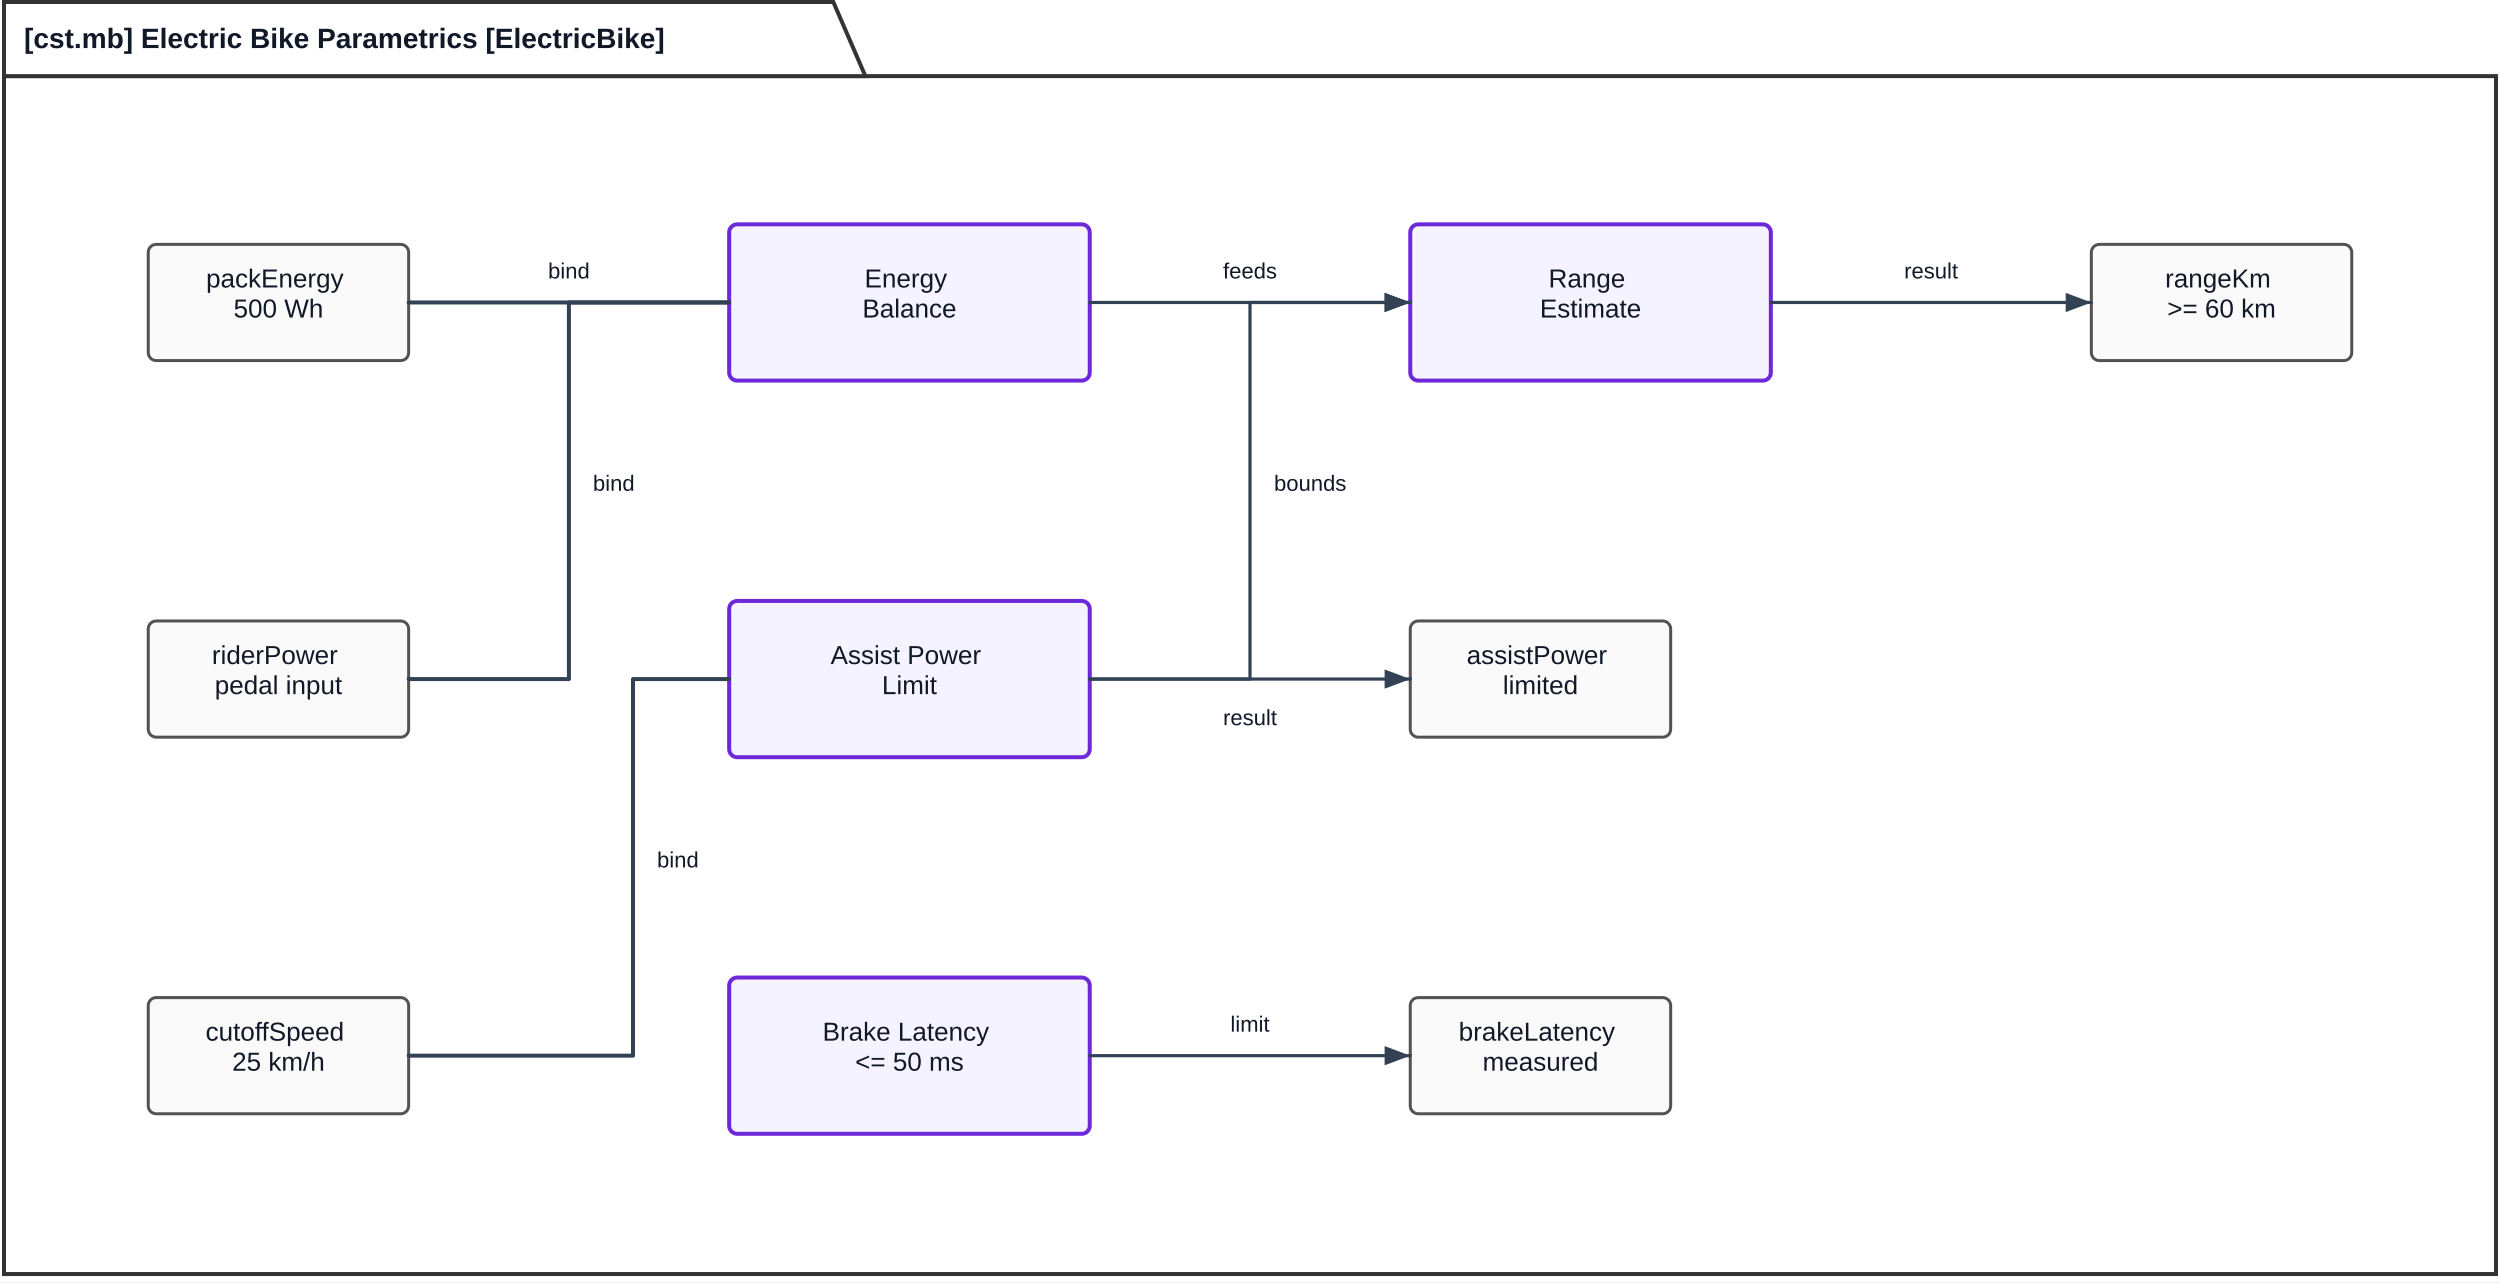
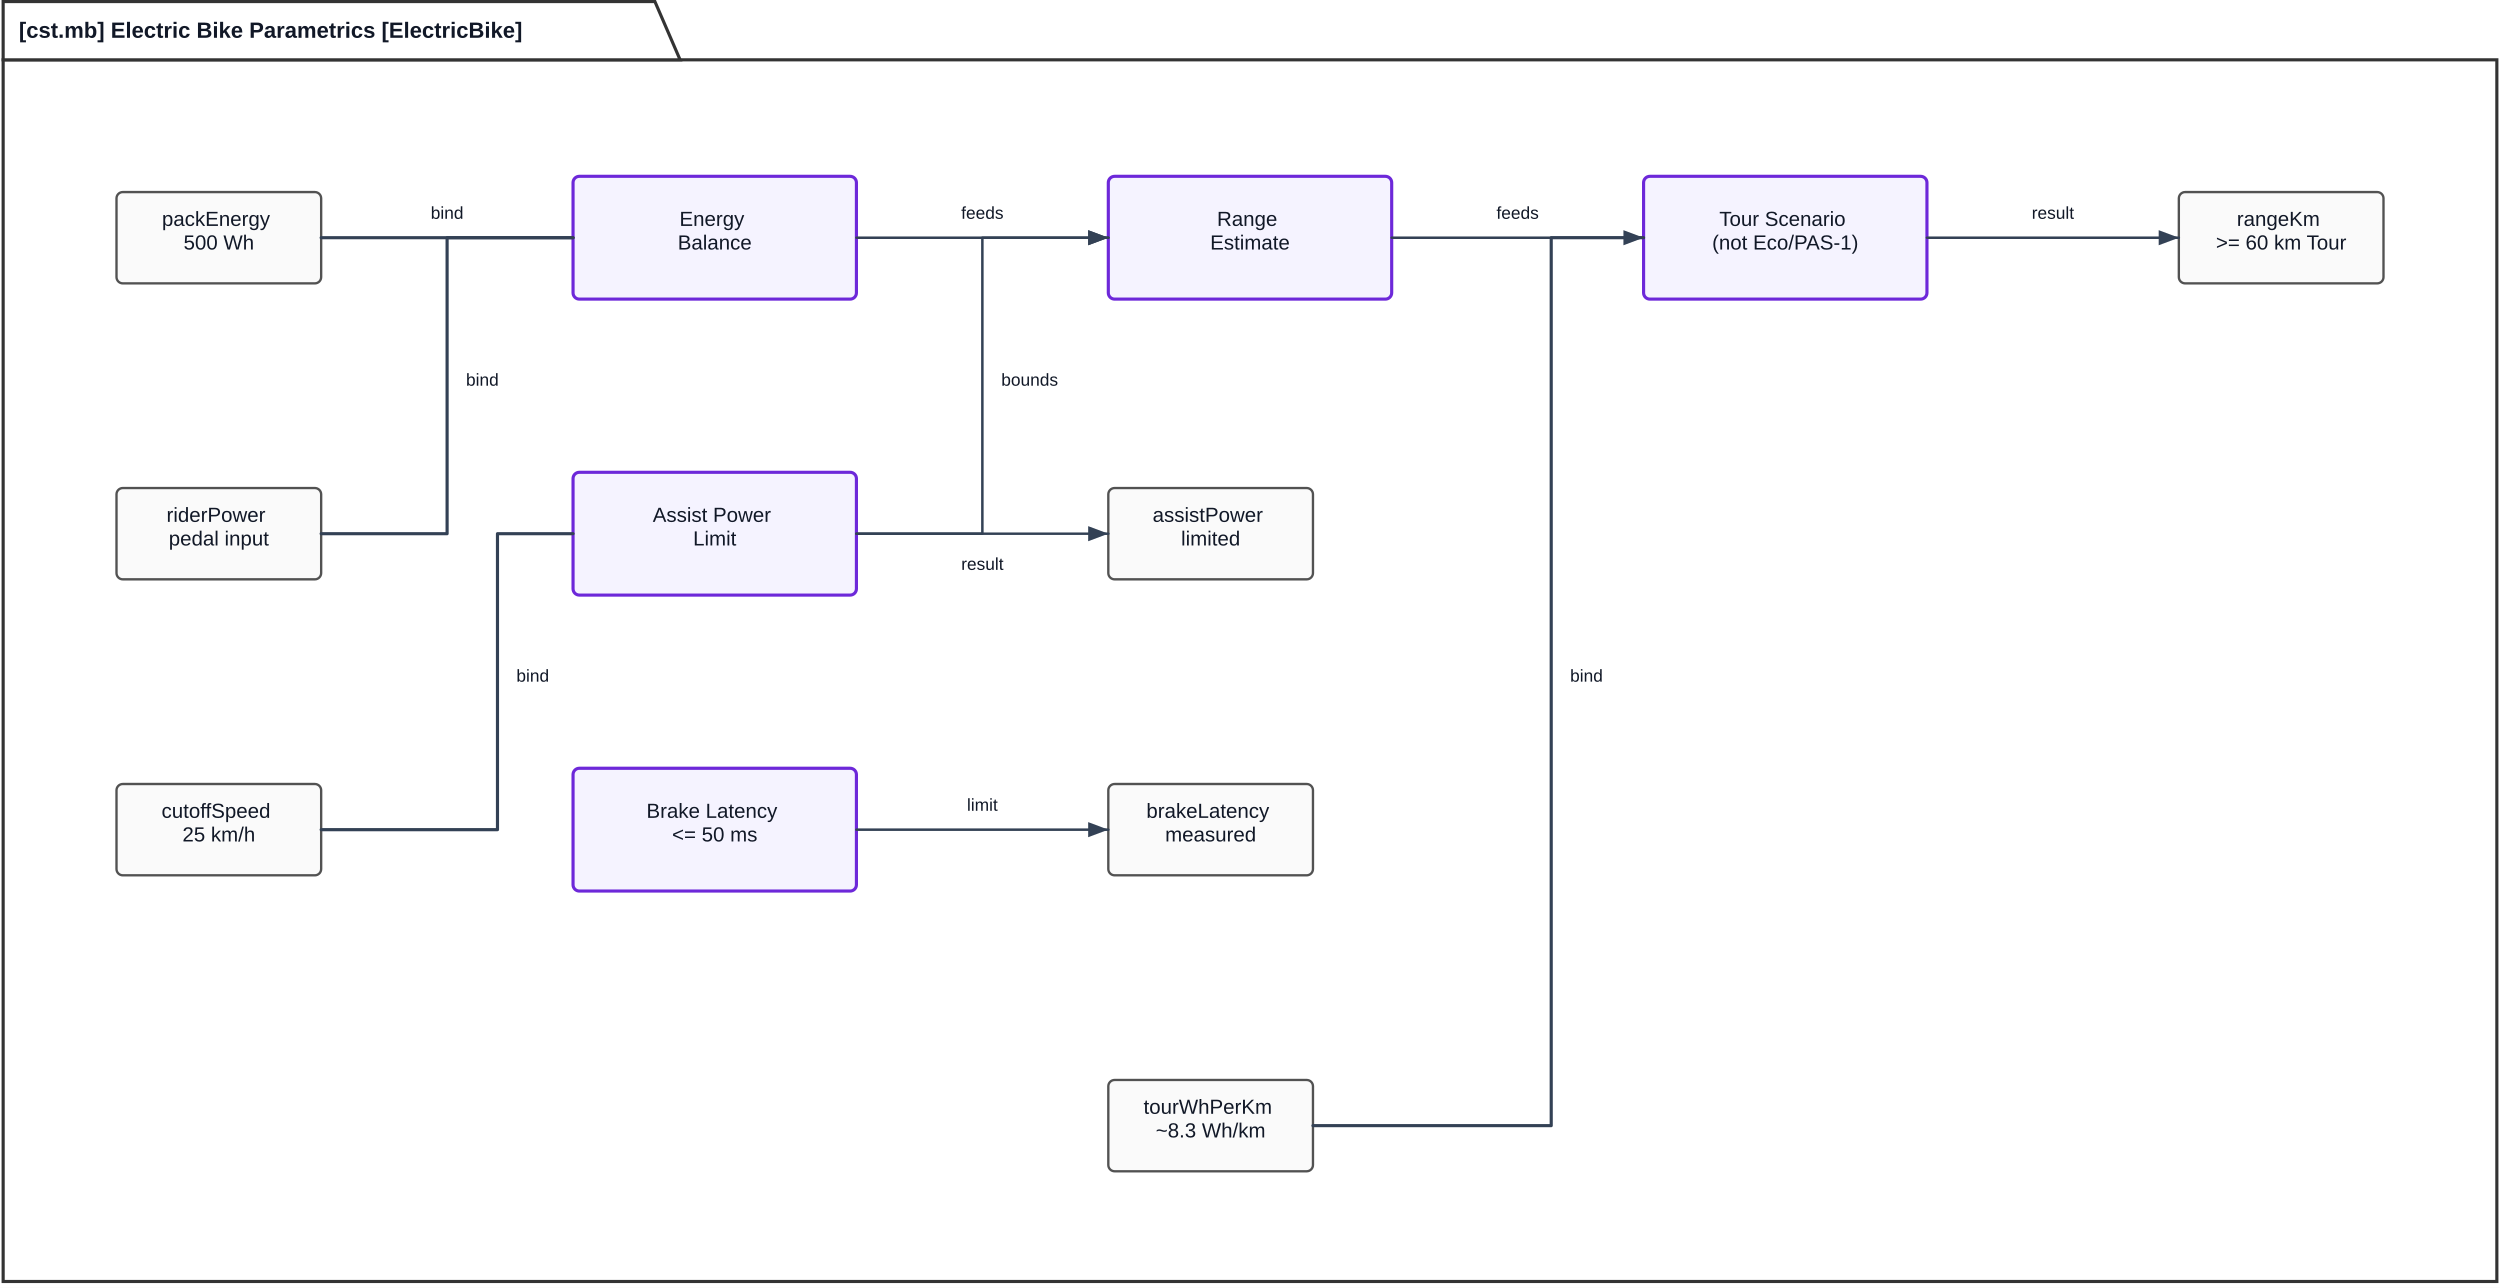
- <svg xmlns="http://www.w3.org/2000/svg" width="1248" height="640" viewBox="0 0 1248 640">
+ <svg xmlns="http://www.w3.org/2000/svg" width="1588" height="818" viewBox="0 0 1588 818">
  <defs>
    <style>text{font-family:Arial,Helvetica,sans-serif;fill:#111827}.label{font-size:13px}.small{font-size:11px}.header{font-size:14px;font-weight:600}</style>
    <marker id="arrow" markerWidth="8" markerHeight="6" refX="8" refY="3" orient="auto">
      <polygon points="0 0,8 3,0 6" fill="#1D4ED8" />
    </marker>
    <marker id="arrow-dark" markerWidth="8" markerHeight="6" refX="8" refY="3" orient="auto">
      <polygon points="0 0,8 3,0 6" fill="#334155" />
    </marker>
    <marker id="composition" markerWidth="12" markerHeight="12" refX="0" refY="6" orient="auto" markerUnits="strokeWidth">
      <polygon points="0 6,6 0,12 6,6 12" fill="#111827" stroke="#111827" />
    </marker>
  </defs>
-   <rect x="0" y="0" width="1248" height="640" fill="#FFFFFF" />
-   <rect x="2" y="38" width="1244" height="598" fill="none" stroke="#333333" stroke-width="2" />
+   <rect x="0" y="0" width="1588" height="818" fill="#FFFFFF" />
+   <rect x="2" y="38" width="1584" height="776" fill="none" stroke="#333333" stroke-width="2" />
  <path d="M 2 1 H 416 L 432 38 H 2 Z" fill="#FFFFFF" stroke="#333333" stroke-width="2" />
  <text class="header" x="12" y="24">[cst.mb] Electric Bike Parametrics [ElectricBike]</text>
-   <rect x="2" y="38" width="1244" height="600" fill="none" stroke="#333333" stroke-width="0" />
+   <rect x="2" y="38" width="1584" height="778" fill="none" stroke="#333333" stroke-width="0" />
  <g transform="translate(2,40)">
    <rect id="packEnergy" x="72" y="82" width="130" height="58" rx="4" fill="#FAFAFA" stroke="#525252" stroke-width="1.5" />
    <text class="label" text-anchor="middle">
      <tspan x="137" y="103.5">packEnergy</tspan>
      <tspan x="137" dy="15">500 Wh</tspan>
    </text>
    <rect id="riderPower" x="72" y="270" width="130" height="58" rx="4" fill="#FAFAFA" stroke="#525252" stroke-width="1.5" />
    <text class="label" text-anchor="middle">
      <tspan x="137" y="291.5">riderPower</tspan>
      <tspan x="137" dy="15">pedal input</tspan>
    </text>
    <rect id="cutoffSpeed" x="72" y="458" width="130" height="58" rx="4" fill="#FAFAFA" stroke="#525252" stroke-width="1.5" />
    <text class="label" text-anchor="middle">
      <tspan x="137" y="479.5">cutoffSpeed</tspan>
      <tspan x="137" dy="15">25 km/h</tspan>
    </text>
    <rect id="energyBalance" x="362" y="72" width="180" height="78" rx="4" fill="#F5F3FF" stroke="#6D28D9" stroke-width="2" />
    <text class="label" text-anchor="middle">
      <tspan x="452" y="103.5">Energy</tspan>
      <tspan x="452" dy="15">Balance</tspan>
    </text>
    <rect id="assistPowerLimit" x="362" y="260" width="180" height="78" rx="4" fill="#F5F3FF" stroke="#6D28D9" stroke-width="2" />
    <text class="label" text-anchor="middle">
      <tspan x="452" y="291.5">Assist Power</tspan>
      <tspan x="452" dy="15">Limit</tspan>
    </text>
    <rect id="brakeLatencyLimit" x="362" y="448" width="180" height="78" rx="4" fill="#F5F3FF" stroke="#6D28D9" stroke-width="2" />
    <text class="label" text-anchor="middle">
      <tspan x="452" y="479.5">Brake Latency</tspan>
      <tspan x="452" dy="15">&lt;= 50 ms</tspan>
    </text>
    <rect id="rangeEstimate" x="702" y="72" width="180" height="78" rx="4" fill="#F5F3FF" stroke="#6D28D9" stroke-width="2" />
    <text class="label" text-anchor="middle">
      <tspan x="792" y="103.5">Range</tspan>
      <tspan x="792" dy="15">Estimate</tspan>
    </text>
    <rect id="assistPower" x="702" y="270" width="130" height="58" rx="4" fill="#FAFAFA" stroke="#525252" stroke-width="1.5" />
    <text class="label" text-anchor="middle">
      <tspan x="767" y="291.5">assistPower</tspan>
      <tspan x="767" dy="15">limited</tspan>
    </text>
    <rect id="brakeLatency" x="702" y="458" width="130" height="58" rx="4" fill="#FAFAFA" stroke="#525252" stroke-width="1.5" />
    <text class="label" text-anchor="middle">
      <tspan x="767" y="479.5">brakeLatency</tspan>
      <tspan x="767" dy="15">measured</tspan>
    </text>
-     <rect id="rangeKm" x="1042" y="82" width="130" height="58" rx="4" fill="#FAFAFA" stroke="#525252" stroke-width="1.5" />
+     <rect id="tourWhPerKm" x="702" y="646" width="130" height="58" rx="4" fill="#FAFAFA" stroke="#525252" stroke-width="1.5" />
    <text class="label" text-anchor="middle">
-       <tspan x="1107" y="103.5">rangeKm</tspan>
-       <tspan x="1107" dy="15">&gt;= 60 km</tspan>
+       <tspan x="767" y="667.5">tourWhPerKm</tspan>
+       <tspan x="767" dy="15">~8.3 Wh/km</tspan>
+     </text>
+     <rect id="tourRangeBind" x="1042" y="72" width="180" height="78" rx="4" fill="#F5F3FF" stroke="#6D28D9" stroke-width="2" />
+     <text class="label" text-anchor="middle">
+       <tspan x="1132" y="103.5">Tour Scenario</tspan>
+       <tspan x="1132" dy="15">(not Eco/PAS-1)</tspan>
+     </text>
+     <rect id="rangeKm" x="1382" y="82" width="130" height="58" rx="4" fill="#FAFAFA" stroke="#525252" stroke-width="1.5" />
+     <text class="label" text-anchor="middle">
+       <tspan x="1447" y="103.5">rangeKm</tspan>
+       <tspan x="1447" dy="15">&gt;= 60 km Tour</tspan>
    </text>
    <path d="M 202,111 L 362,111" fill="none" stroke="#334155" stroke-width="2" stroke-linejoin="round" stroke-linecap="round" />
    <path d="M 202,299 L 282,299 L 282,111 L 362,111" fill="none" stroke="#334155" stroke-width="2" stroke-linejoin="round" stroke-linecap="round" />
    <path d="M 202,487 L 314,487 L 314,299 L 362,299" fill="none" stroke="#334155" stroke-width="2" stroke-linejoin="round" stroke-linecap="round" />
    <path d="M 542,111 L 702,111" fill="none" stroke="#334155" stroke-width="1.6" stroke-linejoin="round" stroke-linecap="round" marker-end="url(#arrow-dark)" />
    <path d="M 542,299 L 622,299 L 622,111 L 702,111" fill="none" stroke="#334155" stroke-width="1.6" stroke-linejoin="round" stroke-linecap="round" marker-end="url(#arrow-dark)" />
    <path d="M 882,111 L 1042,111" fill="none" stroke="#334155" stroke-width="1.6" stroke-linejoin="round" stroke-linecap="round" marker-end="url(#arrow-dark)" />
+     <path d="M 832,675 L 983.333,675 L 983.333,111 L 1042,111" fill="none" stroke="#334155" stroke-width="2" stroke-linejoin="round" stroke-linecap="round" />
+     <path d="M 1222,111 L 1382,111" fill="none" stroke="#334155" stroke-width="1.6" stroke-linejoin="round" stroke-linecap="round" marker-end="url(#arrow-dark)" />
    <path d="M 542,299 L 702,299" fill="none" stroke="#334155" stroke-width="1.6" stroke-linejoin="round" stroke-linecap="round" marker-end="url(#arrow-dark)" />
    <path d="M 542,487 L 702,487" fill="none" stroke="#334155" stroke-width="1.6" stroke-linejoin="round" stroke-linecap="round" marker-end="url(#arrow-dark)" />
    <text class="small" text-anchor="middle" x="282" y="99">bind</text>
    <text class="small" x="294" y="205">bind</text>
    <text class="small" x="326" y="393">bind</text>
    <text class="small" text-anchor="middle" x="622" y="99">feeds</text>
    <text class="small" x="634" y="205">bounds</text>
-     <text class="small" text-anchor="middle" x="962" y="99">result</text>
+     <text class="small" text-anchor="middle" x="962" y="99">feeds</text>
+     <text class="small" x="995.333" y="393">bind</text>
+     <text class="small" text-anchor="middle" x="1302" y="99">result</text>
    <text class="small" text-anchor="middle" x="622" y="322">result</text>
    <text class="small" text-anchor="middle" x="622" y="475">limit</text>
  </g>
</svg>
